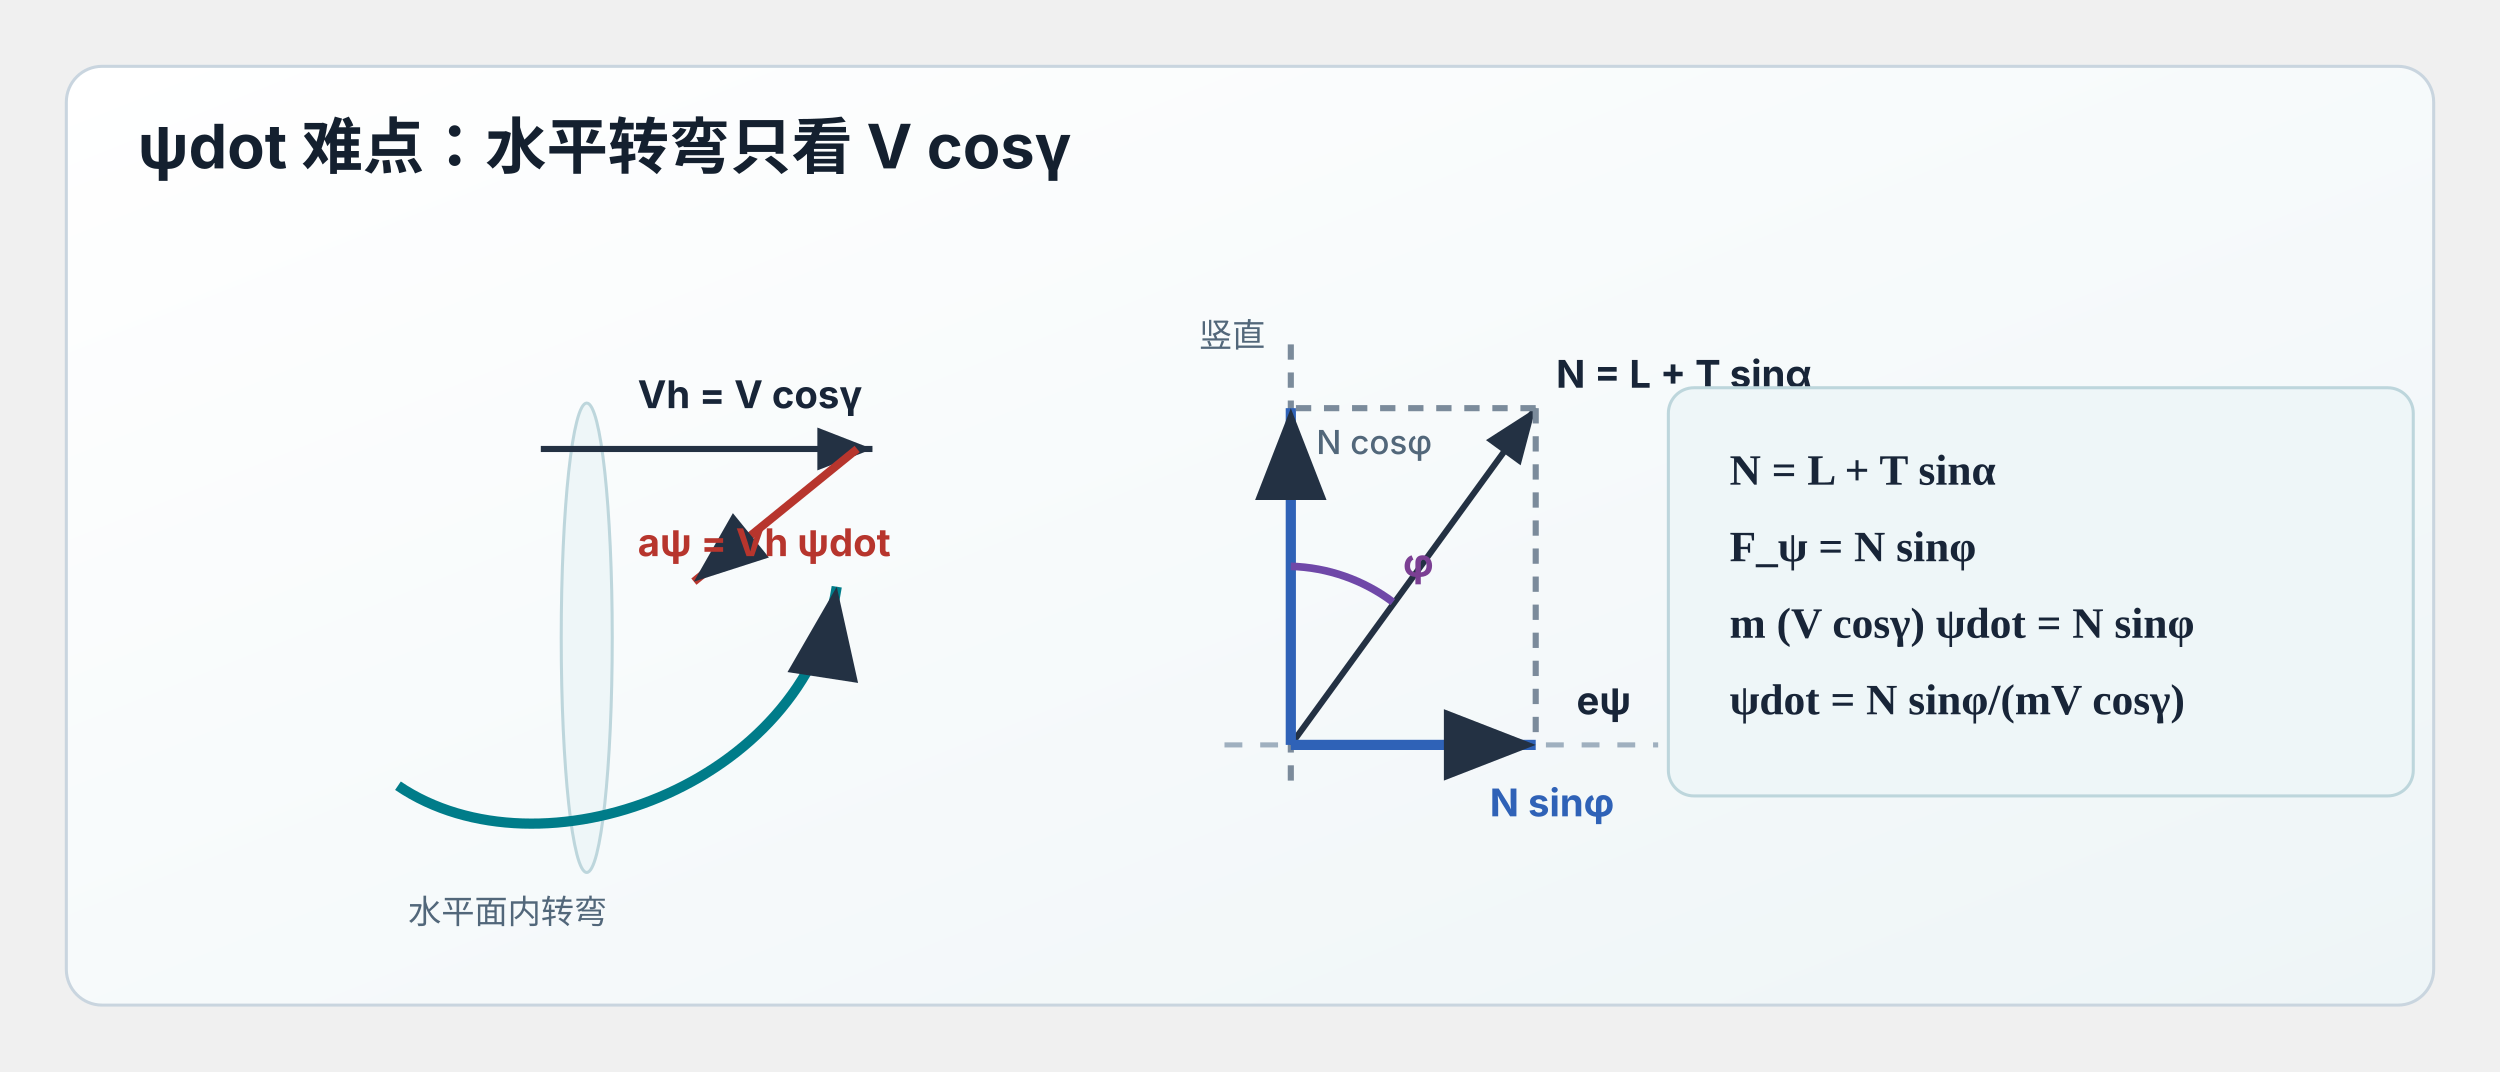
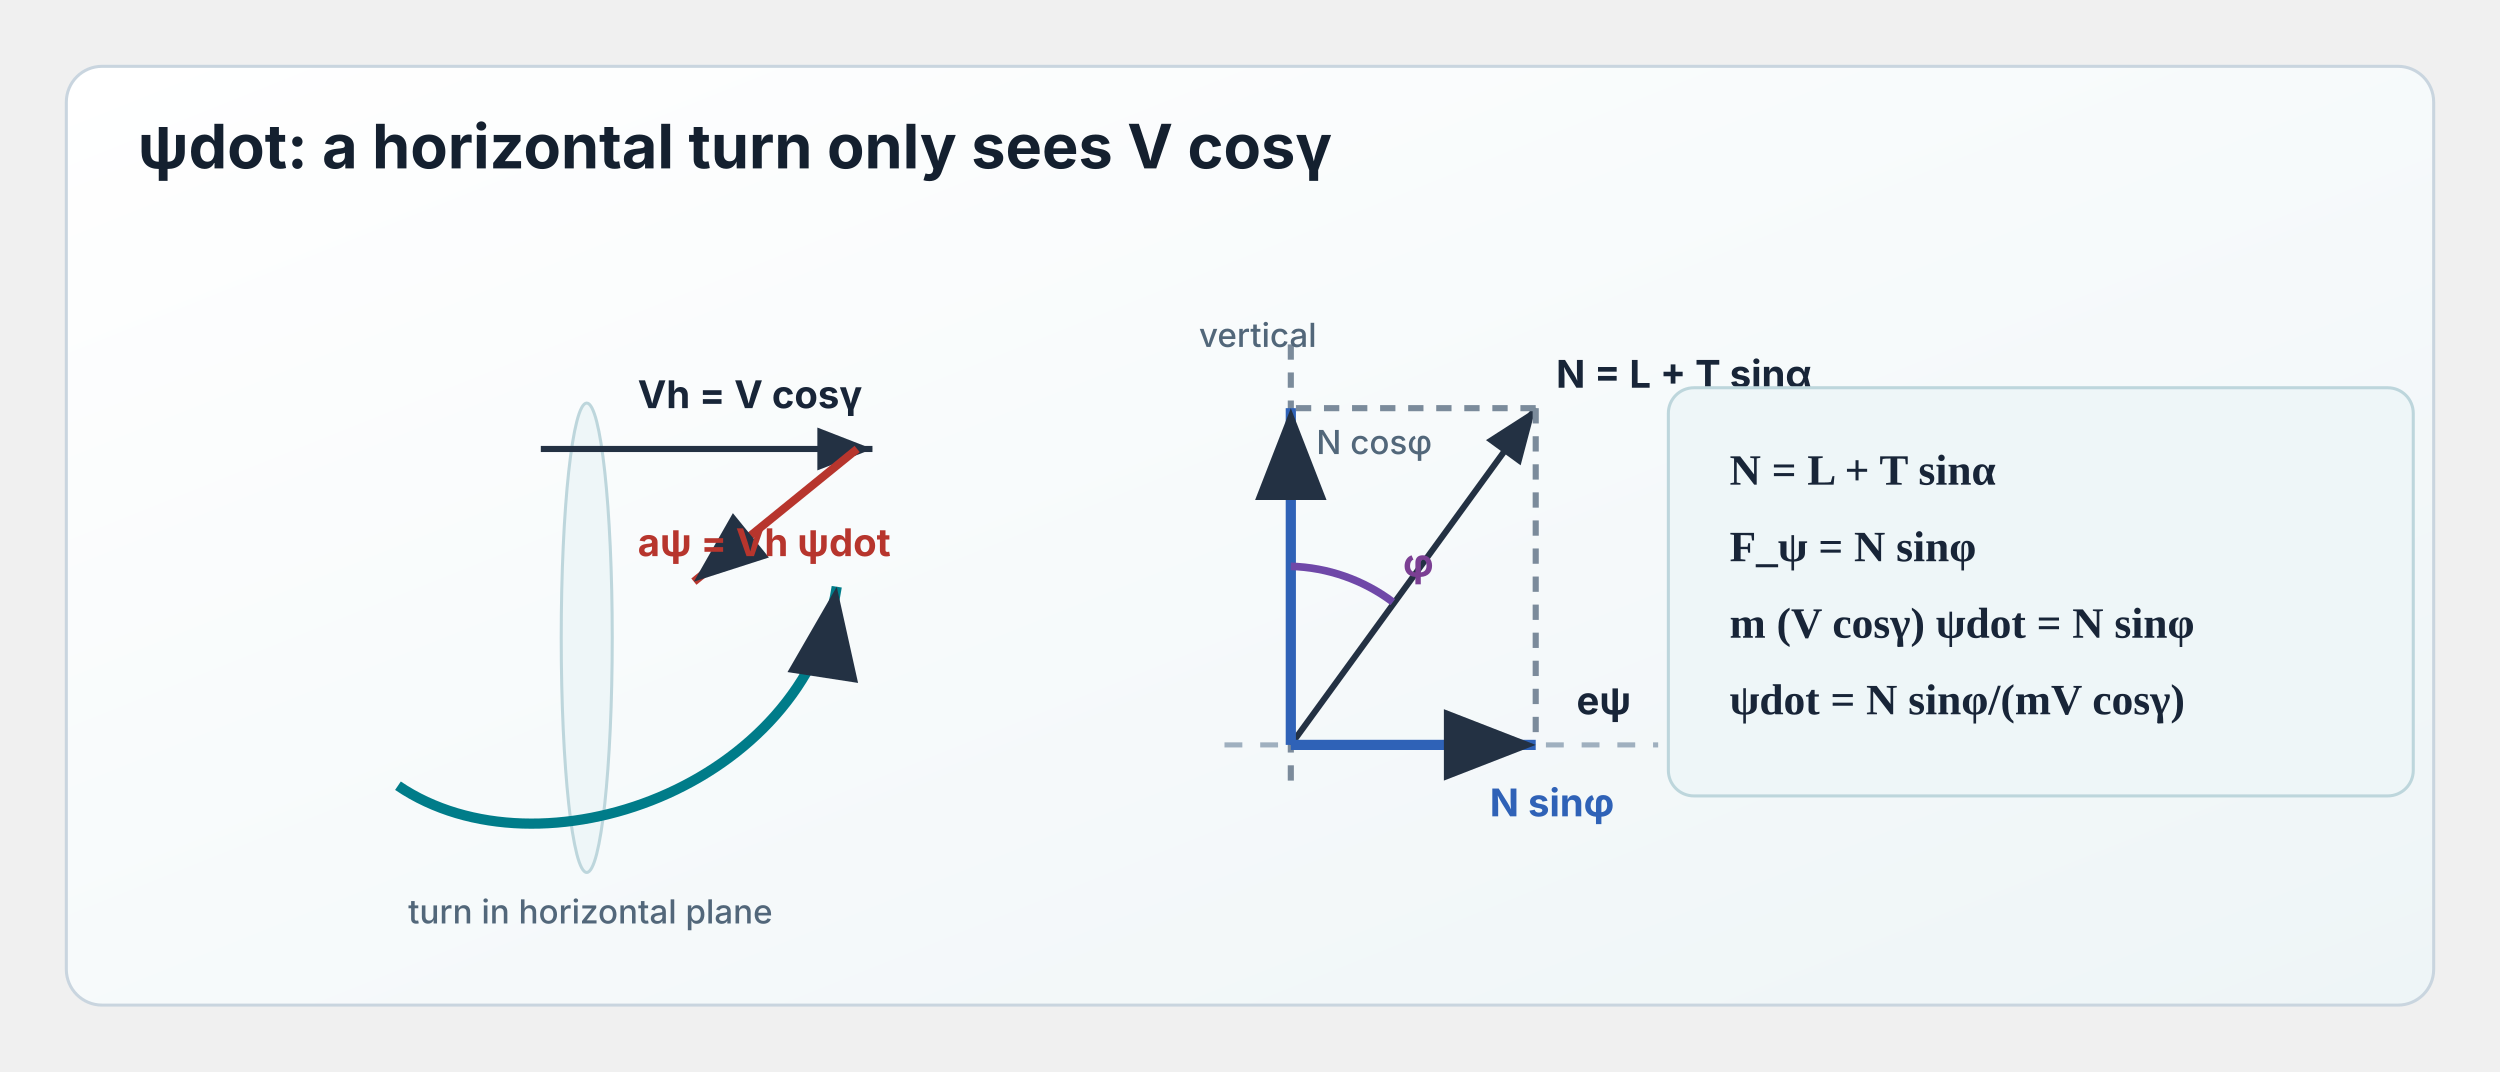
<svg xmlns="http://www.w3.org/2000/svg" width="980" height="420" viewBox="0 0 980 420" role="img" aria-labelledby="title">
  <defs>
    <marker id="arrow" markerWidth="12" markerHeight="12" refX="9" refY="3.5" orient="auto" markerUnits="strokeWidth">
      <path d="M0,0 L9,3.5 L0,7 Z" fill="#233143" />
    </marker>
    <linearGradient id="panel" x1="0" x2="1" y1="0" y2="1">
      <stop offset="0" stop-color="#ffffff" />
      <stop offset="1" stop-color="#eef5f7" />
    </linearGradient>
  </defs>
  <style>
    svg { background: #f6f8fb; }
    .panel { fill: url(#panel); stroke: #c9d5df; stroke-width: 1.2; rx: 14; }
    .soft { fill: #eef6f8; stroke: #bdd6dc; stroke-width: 1.2; rx: 10; }
    .warnbox { fill: #fff4e5; stroke: #e1a154; stroke-width: 1.2; rx: 10; }
    .aircraft { fill: #233143; stroke: #ffffff; stroke-width: 2.2; }
    .wing { fill: #67809a; opacity: .95; }
    .horizon { stroke: #9fb0bf; stroke-width: 2; stroke-dasharray: 7 7; }
    .path { stroke: #007c89; stroke-width: 4; fill: none; }
    .axis { stroke: #233143; stroke-width: 2.4; fill: none; }
    .force { stroke: #b65b13; stroke-width: 4; fill: none; }
    .lift { stroke: #2f62b7; stroke-width: 4; fill: none; }
    .drag { stroke: #8f3f71; stroke-width: 4; fill: none; }
    .weight { stroke: #58687a; stroke-width: 4; fill: none; }
    .component { stroke: #7b8b9b; stroke-width: 2.4; stroke-dasharray: 6 5; fill: none; }
    .alpha { stroke: #bf4b34; stroke-width: 3; fill: none; }
    .bank { stroke: #6f48a8; stroke-width: 3; fill: none; }
    .flow { stroke: #007c89; stroke-width: 2.8; fill: none; }
    .danger { stroke: #b7352d; stroke-width: 3.2; fill: none; }
    .dot { fill: #007c89; stroke: #ffffff; stroke-width: 2; }
    .title { fill: #14202f; font: 700 24px -apple-system, BlinkMacSystemFont, "Segoe UI", sans-serif; }
    .subtitle { fill: #52677a; font: 500 14px -apple-system, BlinkMacSystemFont, "Segoe UI", sans-serif; }
    .label { fill: #182538; font: 650 15px -apple-system, BlinkMacSystemFont, "Segoe UI", sans-serif; }
    .small { fill: #52677a; font: 500 13px -apple-system, BlinkMacSystemFont, "Segoe UI", sans-serif; }
    .formula { fill: #182538; font: 600 17px "Times New Roman", serif; }
    .mono { fill: #233143; font: 600 13px ui-monospace, SFMono-Regular, Menlo, Consolas, monospace; }
    .orange { fill: #9a4c10; font: 700 15px -apple-system, BlinkMacSystemFont, "Segoe UI", sans-serif; }
    .blue { fill: #2f62b7; font: 700 15px -apple-system, BlinkMacSystemFont, "Segoe UI", sans-serif; }
    .violet { fill: #7b3f93; font: 700 15px -apple-system, BlinkMacSystemFont, "Segoe UI", sans-serif; }
    .red { fill: #b7352d; font: 700 15px -apple-system, BlinkMacSystemFont, "Segoe UI", sans-serif; }
  </style>
  <rect class="panel" x="26.0" y="26.0" width="928.0" height="368.0" />
-   <text class="title" x="54.0" y="66.0">ψdot 难点：水平转弯只看 V cosγ</text>
+   <text class="title" x="54.0" y="66.0">ψdot: a horizontal turn only sees V cosγ</text>
  <ellipse class="soft" cx="230.0" cy="250.0" rx="138.0" ry="92.0" />
  <path class="path" d="M156,308 C212,346 316,308 328,230" marker-end="url(#arrow)" />
-   <text class="small" x="160.0" y="362.0">水平面内转弯</text>
+   <text class="small" x="160.0" y="362.0">turn in horizontal plane</text>
  <line class="axis" x1="212.0" y1="176.0" x2="342.0" y2="176.0" marker-end="url(#arrow)" />
  <text class="label" x="250.0" y="160.0">Vh = V cosγ</text>
  <line class="danger" x1="336.0" y1="176.0" x2="272.0" y2="228.0" marker-end="url(#arrow)" />
  <text class="red" x="250.0" y="218.0">aψ = Vh ψdot</text>
  <line class="horizon" x1="480.0" y1="292.0" x2="650.0" y2="292.0" />
  <text class="label" x="618.0" y="280.0">eψ</text>
  <line class="component" x1="506.0" y1="306.0" x2="506.0" y2="134.0" />
-   <text class="small" x="470.0" y="136.0">竖直</text>
+   <text class="small" x="470.0" y="136.0">vertical</text>
  <line class="axis" x1="506.0" y1="292.0" x2="602.0" y2="160.0" marker-end="url(#arrow)" />
  <text class="label" x="610.0" y="152.0">N = L + T sinα</text>
  <line class="lift" x1="506.0" y1="292.0" x2="602.0" y2="292.0" marker-end="url(#arrow)" />
  <text class="blue" x="584.0" y="320.0">N sinφ</text>
  <line class="lift" x1="506.0" y1="292.0" x2="506.0" y2="160.0" marker-end="url(#arrow)" />
  <text class="small" x="516.0" y="178.0">N cosφ</text>
  <line class="component" x1="602.0" y1="160.0" x2="506.0" y2="160.0" />
  <line class="component" x1="602.0" y1="160.0" x2="602.0" y2="292.0" />
  <path class="bank" d="M506,222 A70,70 0 0,1 546,236" />
  <text class="violet" x="550.0" y="226.0">φ</text>
  <rect class="soft" x="654.0" y="152.0" width="292.0" height="160.0" />
  <text class="formula" x="678.0" y="190.0">
    <tspan x="678.0" dy="0">N = L + T sinα</tspan>
    <tspan x="678.0" dy="30">F_ψ = N sinφ</tspan>
    <tspan x="678.0" dy="30">m (V cosγ) ψdot = N sinφ</tspan>
    <tspan x="678.0" dy="30">ψdot = N sinφ/(mV cosγ)</tspan>
  </text>
</svg>
